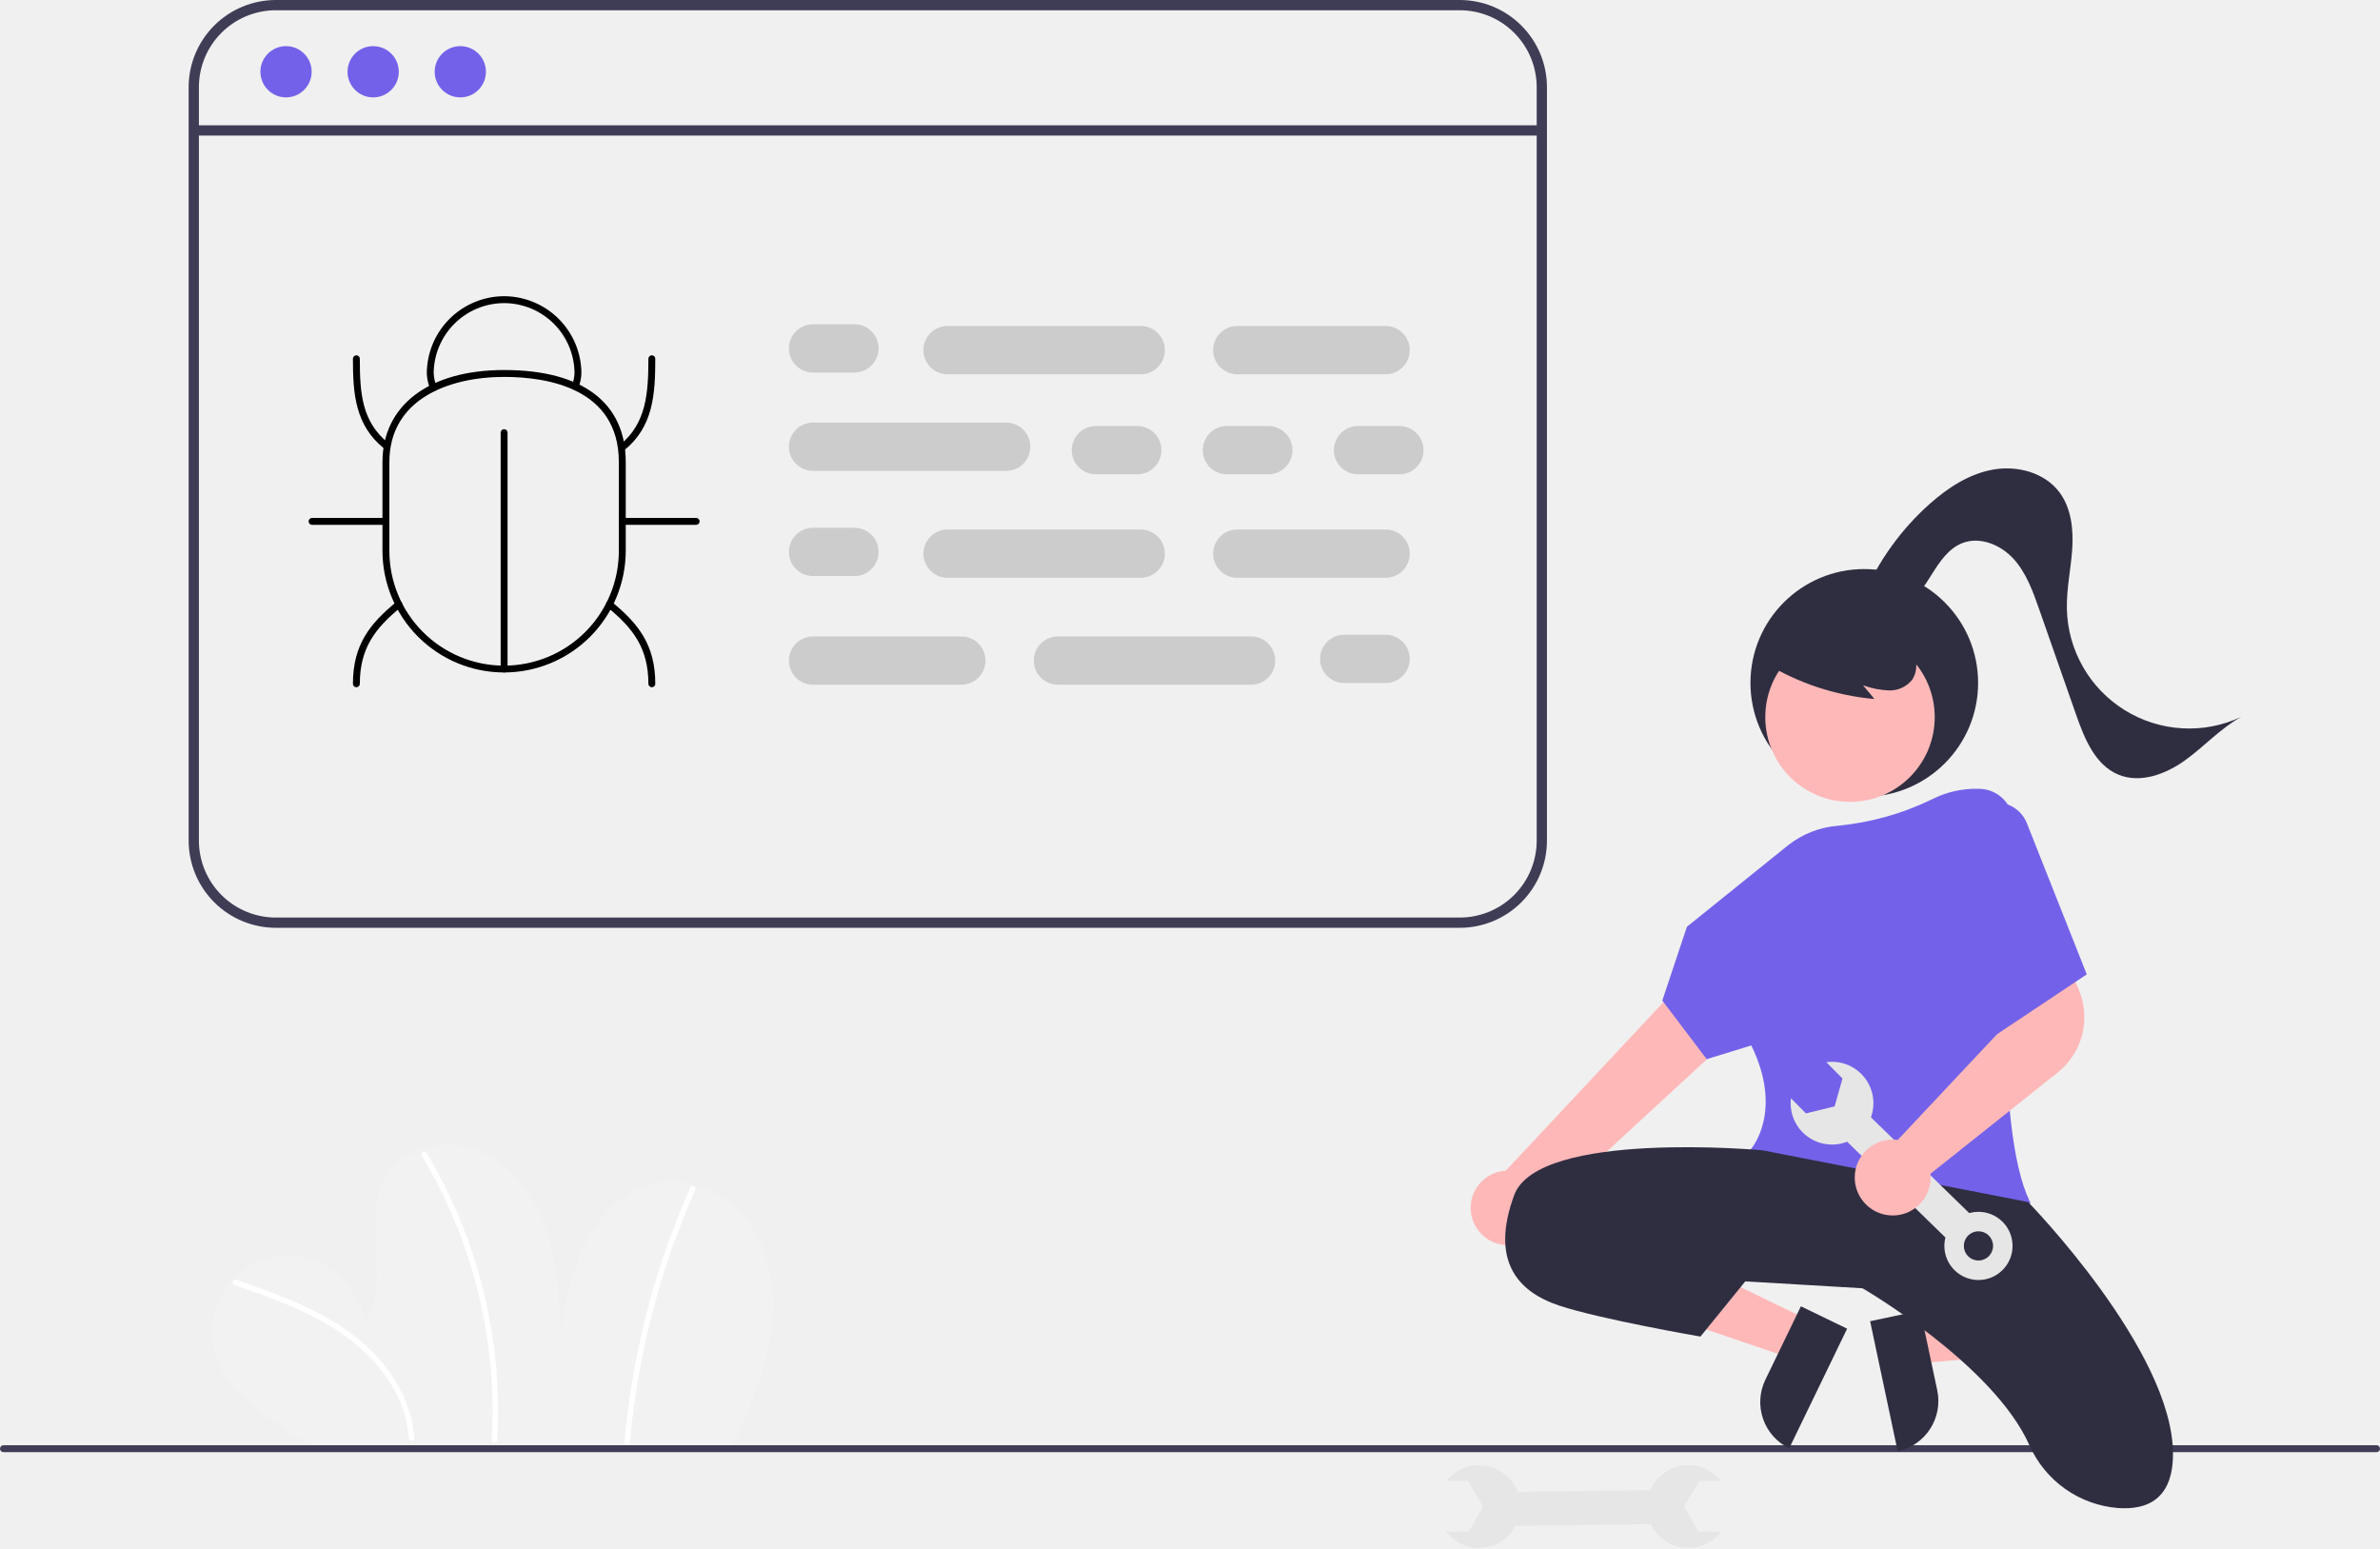
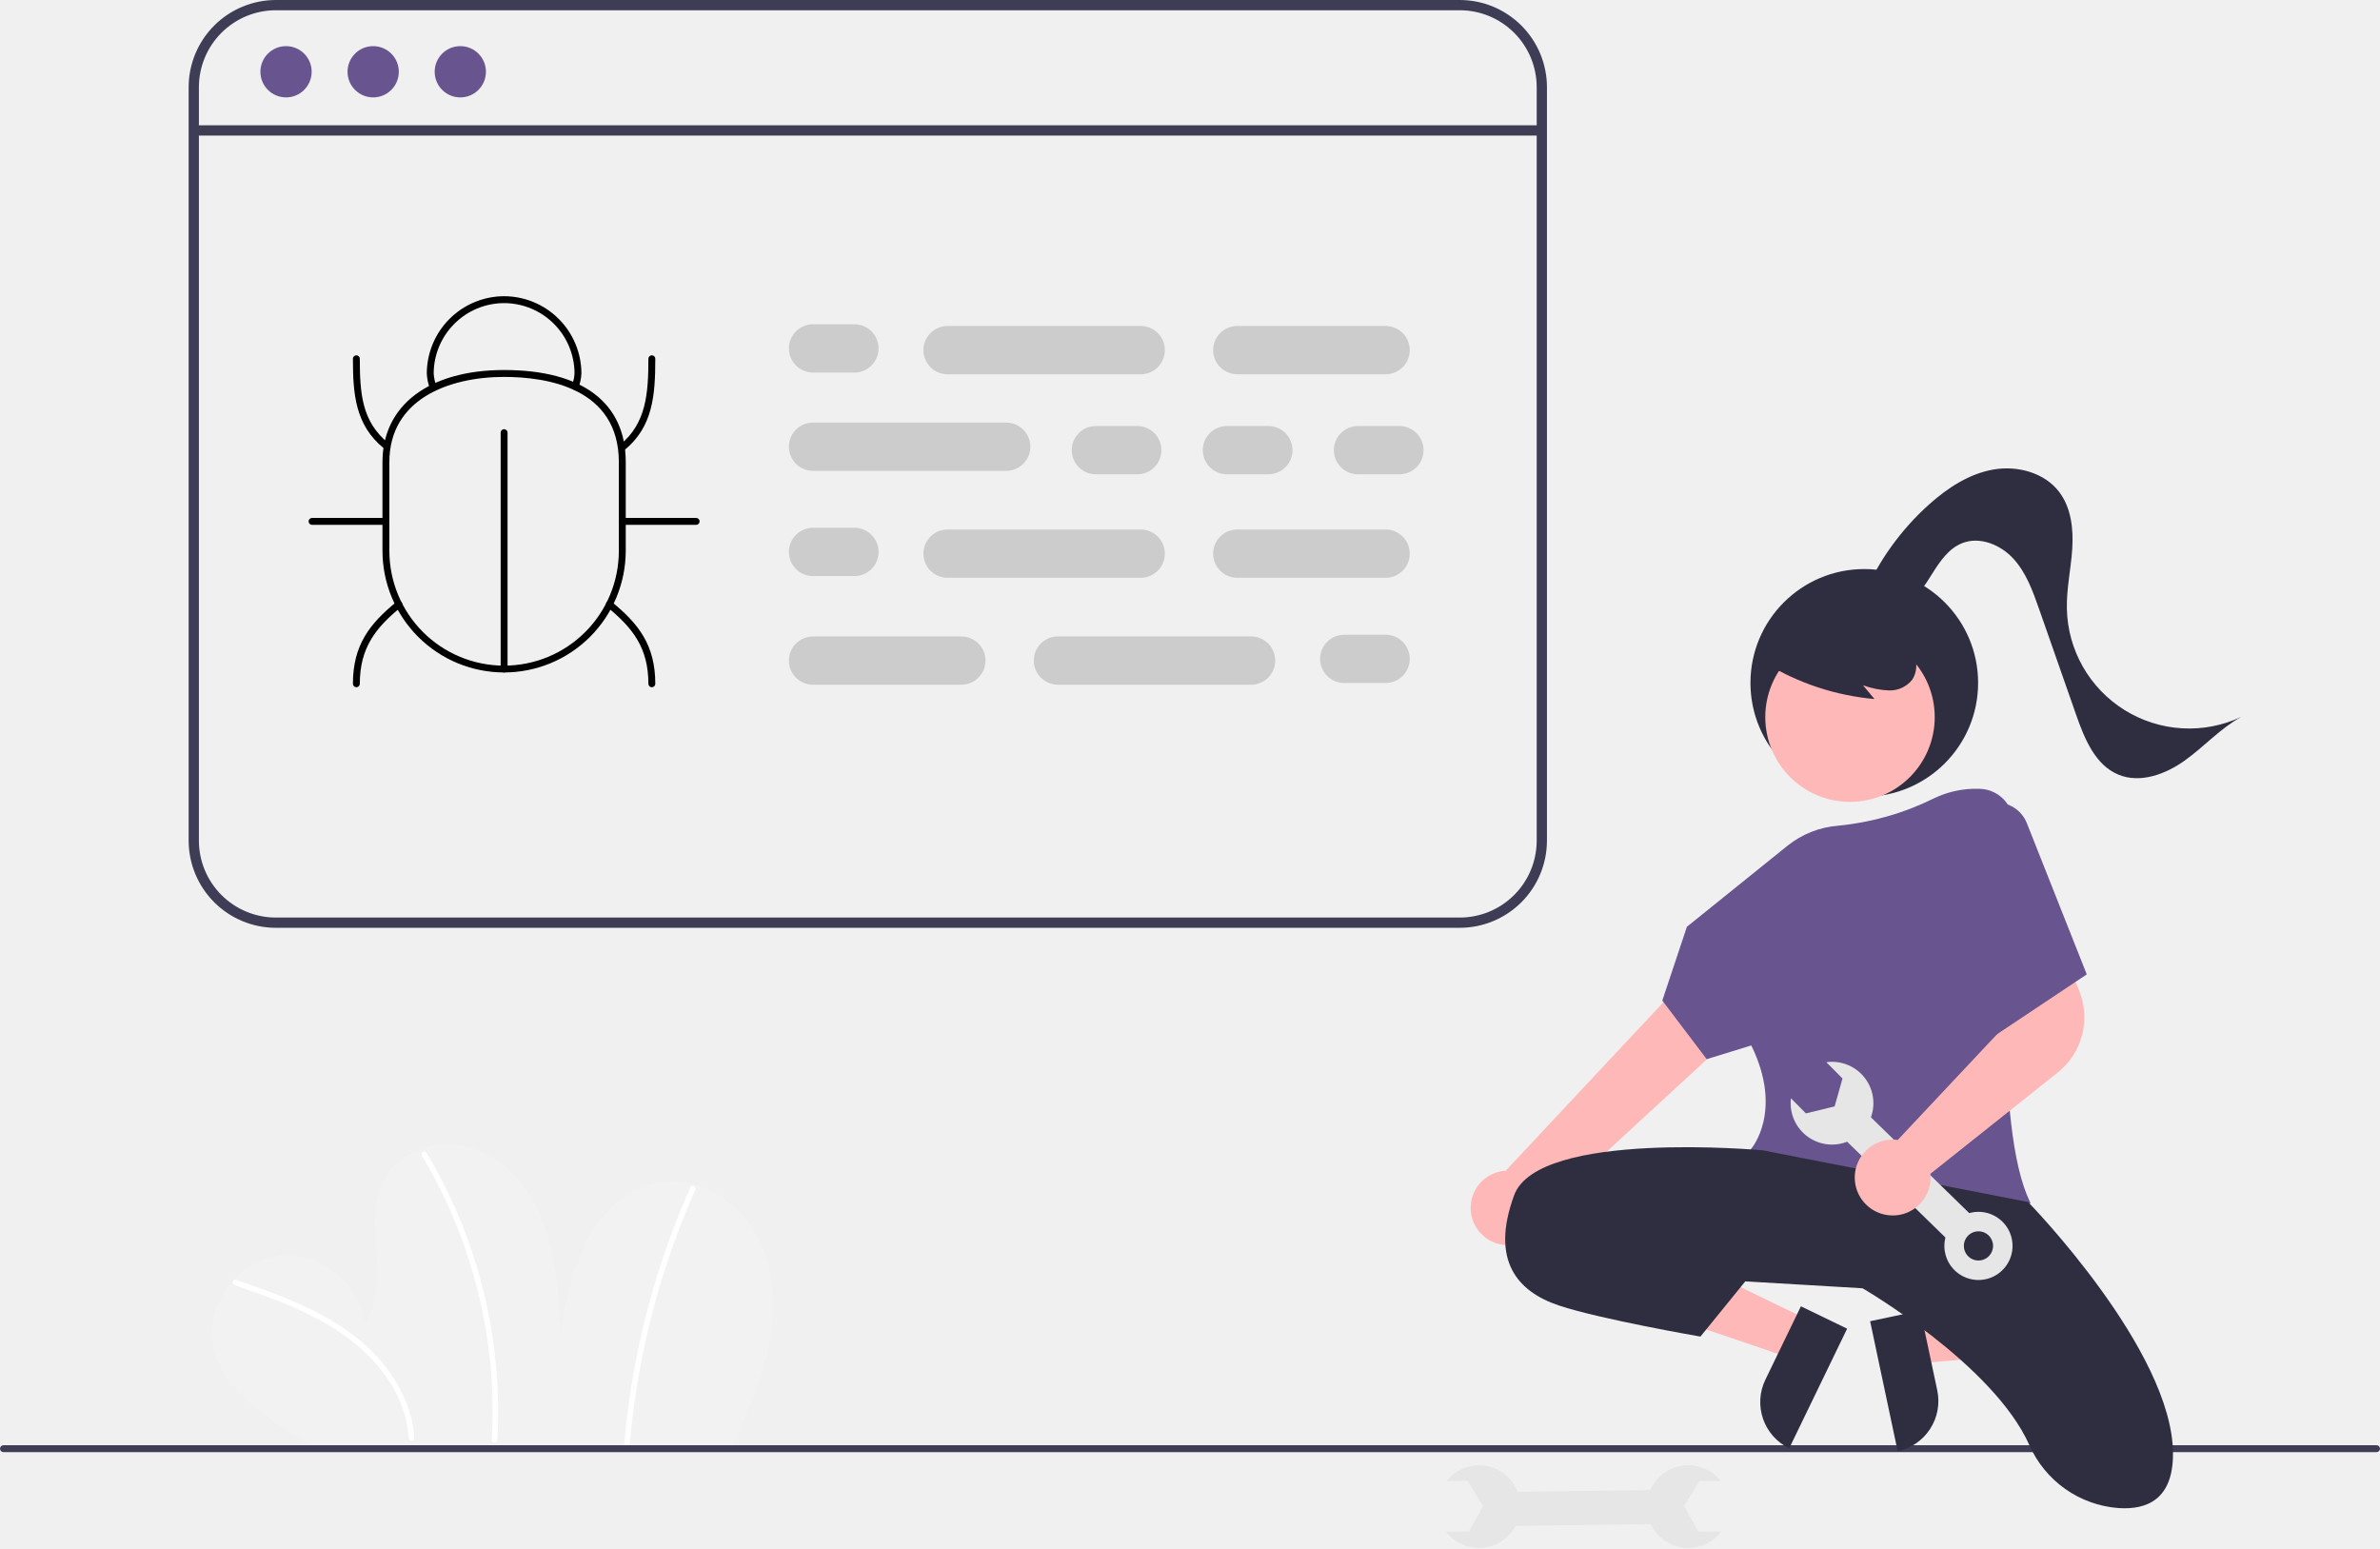
<svg xmlns="http://www.w3.org/2000/svg" width="690" height="449" viewBox="0 0 690 449" fill="none">
  <g clip-path="url(#clip0_227_1626)">
    <path d="M211.813 420.111C216.481 410.027 221.146 399.794 223.172 388.869C225.199 377.943 224.348 366.086 218.545 356.609C212.743 347.133 201.317 340.707 190.414 342.849C181.459 344.609 174.268 351.662 170.057 359.759C165.847 367.856 164.158 376.989 162.52 385.968C161.991 375.767 161.43 365.403 158.042 355.768C154.654 346.132 147.982 337.153 138.473 333.425C128.964 329.696 116.594 332.628 111.582 341.528C104.521 354.066 113.884 371.653 105.765 383.534C104.372 371.617 91.91 362.201 80.066 364.118C68.222 366.034 59.365 378.899 61.801 390.647C63.251 397.638 68.021 403.584 73.723 407.879C79.425 412.175 86.057 417.154 92.618 419.969L211.813 420.111Z" fill="#F2F2F2" />
    <path d="M68.02 372.537C77.428 375.826 86.923 379.152 95.512 384.293C103.21 388.901 110.065 395.105 114.394 403.05C116.766 407.312 118.175 412.043 118.52 416.908C118.583 417.926 120.175 417.933 120.112 416.908C119.555 407.847 115.139 399.555 109.025 392.998C102.321 385.808 93.633 380.897 84.664 377.087C79.346 374.828 73.895 372.908 68.443 371.003C67.474 370.664 67.058 372.201 68.02 372.537Z" fill="white" />
    <path d="M122.287 335.005C128.068 344.634 132.697 354.91 136.079 365.62C139.467 376.327 141.602 387.39 142.44 398.589C142.903 404.857 142.954 411.15 142.591 417.425C142.532 418.449 144.124 418.445 144.183 417.425C144.825 406.111 144.14 394.76 142.142 383.605C140.148 372.451 136.87 361.565 132.373 351.165C129.85 345.323 126.939 339.656 123.662 334.201C123.552 334.027 123.378 333.902 123.177 333.853C122.977 333.804 122.765 333.835 122.587 333.939C122.408 334.043 122.277 334.213 122.222 334.411C122.166 334.61 122.189 334.823 122.287 335.005Z" fill="white" />
    <path d="M200.188 344.147C192.012 362.517 186.258 381.872 183.071 401.725C182.177 407.302 181.484 412.906 180.994 418.537C180.905 419.557 182.497 419.551 182.585 418.537C184.318 398.728 188.6 379.226 195.323 360.512C197.212 355.251 199.292 350.063 201.562 344.95C201.974 344.022 200.603 343.212 200.188 344.147Z" fill="white" />
    <path d="M482.474 441.791L482.346 431.91L435.761 432.512L435.889 442.394L482.474 441.791Z" fill="#E6E6E6" />
    <path d="M499.026 443.996L492.374 443.977L488.261 436.64L492.706 429.327L498.888 429.345C497.34 427.376 495.214 425.941 492.809 425.24C490.404 424.54 487.841 424.61 485.477 425.44C483.114 426.27 481.07 427.819 479.632 429.87C478.193 431.92 477.432 434.37 477.456 436.874C477.48 439.379 478.287 441.814 479.764 443.836C481.241 445.859 483.314 447.369 485.693 448.155C488.071 448.94 490.636 448.961 493.027 448.215C495.418 447.47 497.516 445.994 499.026 443.996Z" fill="#E6E6E6" />
    <path d="M419.208 443.996L425.861 443.977L429.973 436.64L425.528 429.327L419.347 429.345C420.895 427.376 423.021 425.941 425.426 425.24C427.83 424.54 430.394 424.61 432.757 425.44C435.121 426.27 437.165 427.819 438.603 429.87C440.042 431.92 440.802 434.37 440.779 436.874C440.755 439.379 439.948 441.814 438.471 443.836C436.994 445.859 434.921 447.369 432.542 448.155C430.164 448.94 427.599 448.961 425.208 448.215C422.817 447.47 420.719 445.994 419.208 443.996Z" fill="#E6E6E6" />
    <path d="M689 420.969H1C0.735 420.969 0.48 420.864 0.293 420.676C0.105 420.489 0 420.234 0 419.969C0 419.704 0.105 419.45 0.293 419.262C0.48 419.075 0.735 418.969 1 418.969H689C689.265 418.969 689.52 419.075 689.707 419.262C689.895 419.45 690 419.704 690 419.969C690 420.234 689.895 420.489 689.707 420.676C689.52 420.864 689.265 420.969 689 420.969Z" fill="#3F3D56" />
    <path d="M540.486 230.969C558.712 230.969 573.486 216.195 573.486 197.969C573.486 179.744 558.712 164.969 540.486 164.969C522.261 164.969 507.486 179.744 507.486 197.969C507.486 216.195 522.261 230.969 540.486 230.969Z" fill="#2F2E41" />
    <path d="M553.859 383.226L556.401 395.219L603.871 391.124L600.12 373.423L553.859 383.226Z" fill="#FFB8B8" />
    <path d="M550.166 420.709L542.178 383.016L556.741 379.93L561.643 403.06C562.461 406.922 561.712 410.952 559.56 414.262C557.407 417.572 554.028 419.891 550.166 420.709Z" fill="#2F2E41" />
    <path d="M524.12 382.586L518.777 393.621L473.673 378.264L481.559 361.979L524.12 382.586Z" fill="#FFB8B8" />
    <path d="M511.808 399.976L522.112 378.695L535.511 385.182L518.72 419.862C516.96 419.01 515.386 417.82 514.086 416.359C512.786 414.899 511.787 413.197 511.146 411.35C510.504 409.504 510.232 407.549 510.346 405.597C510.459 403.645 510.956 401.735 511.808 399.976Z" fill="#2F2E41" />
    <path d="M435.259 360.793C436.803 361.081 438.392 361.026 439.912 360.633C441.433 360.241 442.849 359.519 444.06 358.52C445.272 357.521 446.25 356.268 446.925 354.85C447.6 353.432 447.956 351.884 447.968 350.313L522.342 281.742L503.872 267.437L436.535 339.38C433.895 339.535 431.404 340.653 429.533 342.522C427.663 344.391 426.543 346.881 426.386 349.52C426.229 352.16 427.045 354.765 428.681 356.843C430.316 358.92 432.657 360.326 435.259 360.793Z" fill="#FFB8B8" />
    <path d="M536.344 232.459C549.909 232.459 560.906 221.463 560.906 207.898C560.906 194.334 549.909 183.337 536.344 183.337C522.78 183.337 511.783 194.334 511.783 207.898C511.783 221.463 522.78 232.459 536.344 232.459Z" fill="#FFB8B8" />
-     <path d="M558.386 352.273C541.158 352.273 520.408 348.644 507.608 333.796L507.319 333.461L507.616 333.133C507.713 333.026 517.13 322.264 507.727 303.072L494.799 307.05L481.929 290.061L489.058 268.672L518.236 245.168C522.416 241.819 527.506 239.802 532.846 239.379C542.51 238.444 551.925 235.763 560.631 231.466C564.615 229.53 569.003 228.571 573.431 228.667L574.005 228.683C575.351 228.721 576.676 229.032 577.899 229.598C579.122 230.163 580.217 230.971 581.119 231.972C582.02 232.973 582.709 234.147 583.143 235.422C583.577 236.697 583.748 238.048 583.645 239.391C581.667 265.021 578.173 326.934 588.437 348.252L588.702 348.803L588.109 348.953C578.354 351.148 568.386 352.261 558.386 352.273Z" fill="#7362E9" />
+     <path d="M558.386 352.273C541.158 352.273 520.408 348.644 507.608 333.796L507.319 333.461L507.616 333.133C507.713 333.026 517.13 322.264 507.727 303.072L494.799 307.05L481.929 290.061L489.058 268.672L518.236 245.168C522.416 241.819 527.506 239.802 532.846 239.379C542.51 238.444 551.925 235.763 560.631 231.466C564.615 229.53 569.003 228.571 573.431 228.667L574.005 228.683C575.351 228.721 576.676 229.032 577.899 229.598C579.122 230.163 580.217 230.971 581.119 231.972C582.02 232.973 582.709 234.147 583.143 235.422C583.577 236.697 583.748 238.048 583.645 239.391C581.667 265.021 578.173 326.934 588.437 348.252L588.702 348.803L588.109 348.953C578.354 351.148 568.386 352.261 558.386 352.273Z" fill="#68548E" />
    <path d="M510.986 333.469C510.986 333.469 445.986 327.469 438.986 346.469C431.986 365.469 439.986 374.469 451.986 378.469C463.986 382.469 492.986 387.469 492.986 387.469L505.986 371.469L539.986 373.469C539.986 373.469 577.871 395.443 588.346 418.943C590.593 424.029 594.177 428.411 598.716 431.622C603.255 434.834 608.58 436.755 614.123 437.182C622.521 437.766 629.986 434.594 629.986 421.469C629.986 391.469 587.986 348.469 587.986 348.469L510.986 333.469Z" fill="#2F2E41" />
    <path d="M461.486 362.969C461.486 362.969 478.486 357.969 505.486 370.969Z" fill="#2F2E41" />
    <path d="M511.843 192.235C521.435 198.09 532.248 201.653 543.442 202.647L540.111 198.656C542.536 199.552 545.088 200.059 547.672 200.157C548.966 200.195 550.25 199.928 551.422 199.38C552.595 198.831 553.622 198.015 554.422 196.998C555.075 195.942 555.463 194.743 555.553 193.504C555.643 192.265 555.432 191.023 554.937 189.883C553.922 187.61 552.342 185.634 550.348 184.144C546.813 181.348 542.641 179.47 538.204 178.677C533.767 177.884 529.202 178.201 524.917 179.6C521.978 180.478 519.346 182.167 517.322 184.472C516.327 185.633 515.636 187.023 515.311 188.517C514.986 190.011 515.037 191.563 515.459 193.033" fill="#2F2E41" />
    <path d="M540.309 172.604C544.673 162.471 551.206 153.418 559.446 146.083C564.738 141.38 570.918 137.339 577.892 136.12C584.866 134.9 592.725 136.99 597.003 142.631C600.501 147.244 601.155 153.424 600.77 159.2C600.384 164.976 599.093 170.696 599.217 176.484C599.343 182.39 600.942 188.17 603.869 193.301C606.796 198.432 610.958 202.75 615.977 205.865C620.996 208.979 626.714 210.79 632.61 211.134C638.507 211.479 644.397 210.345 649.744 207.835C643.722 211.164 639.03 216.433 633.439 220.443C627.848 224.454 620.476 227.203 614.127 224.553C607.409 221.75 604.327 214.134 601.921 207.264L591.189 176.624C589.365 171.416 587.45 166.053 583.727 161.979C580.004 157.905 573.962 155.422 568.838 157.47C564.954 159.022 562.425 162.728 560.207 166.274C557.99 169.82 555.65 173.594 551.904 175.453C548.157 177.313 542.605 176.168 541.381 172.169" fill="#2F2E41" />
    <path d="M539.626 321.192L532.729 328.27L566.095 360.784L572.992 353.706L539.626 321.192Z" fill="#E6E6E6" />
    <path d="M566.51 354.289C565.146 355.689 564.228 357.462 563.871 359.384C563.515 361.305 563.736 363.29 564.507 365.086C565.279 366.882 566.565 368.409 568.204 369.473C569.843 370.538 571.761 371.093 573.716 371.068C575.67 371.042 577.573 370.438 579.184 369.331C580.795 368.224 582.041 366.665 582.766 364.849C583.49 363.034 583.66 361.045 583.254 359.133C582.848 357.221 581.884 355.472 580.485 354.108C578.607 352.279 576.081 351.271 573.46 351.305C570.839 351.338 568.339 352.412 566.51 354.289ZM576.621 364.142C576.036 364.742 575.287 365.155 574.468 365.329C573.648 365.503 572.796 365.43 572.018 365.12C571.24 364.809 570.571 364.275 570.097 363.584C569.623 362.894 569.364 362.078 569.353 361.241C569.342 360.403 569.58 359.581 570.036 358.879C570.492 358.176 571.147 357.625 571.916 357.294C572.686 356.964 573.537 356.869 574.36 357.022C575.184 357.175 575.944 357.568 576.544 358.153C577.348 358.937 577.808 360.008 577.823 361.131C577.837 362.254 577.405 363.337 576.621 364.142Z" fill="#E6E6E6" />
    <path d="M529.48 307.928L534.17 312.646L531.89 320.742L523.576 322.77L519.218 318.386C518.92 320.873 519.408 323.391 520.614 325.587C521.819 327.783 523.681 329.546 525.939 330.63C528.197 331.714 530.738 332.064 533.205 331.631C535.672 331.198 537.942 330.004 539.696 328.217C541.451 326.429 542.602 324.137 542.987 321.662C543.373 319.187 542.975 316.653 541.849 314.416C540.722 312.179 538.924 310.35 536.705 309.187C534.487 308.024 531.961 307.583 529.48 307.928Z" fill="#E6E6E6" />
    <path d="M548.736 352.359C548.312 352.359 547.889 352.335 547.468 352.289C544.999 352.002 542.7 350.89 540.942 349.133C539.185 347.376 538.074 345.076 537.788 342.607C537.612 341.067 537.764 339.508 538.233 338.03C538.702 336.553 539.478 335.191 540.51 334.035C541.542 332.878 542.807 331.953 544.221 331.319C545.636 330.685 547.169 330.358 548.719 330.357C549.209 330.36 549.699 330.397 550.185 330.467L583.763 294.722L580.258 283.037L597.863 275.146L602.797 287.206C604.45 291.291 604.742 295.8 603.629 300.065C602.516 304.329 600.058 308.121 596.62 310.878L559.659 340.279C559.698 340.637 559.718 340.997 559.719 341.357C559.718 342.904 559.391 344.434 558.76 345.846C558.128 347.258 557.207 348.522 556.055 349.554C554.049 351.367 551.439 352.367 548.736 352.359Z" fill="#FFB8B8" />
-     <path d="M574.986 233.469C576.15 232.952 577.407 232.675 578.681 232.655C579.955 232.636 581.22 232.874 582.399 233.356C583.579 233.837 584.649 234.552 585.545 235.458C586.441 236.364 587.145 237.441 587.614 238.625L604.986 282.469L577.986 300.469L574.986 233.469Z" fill="#7362E9" />
+     <path d="M574.986 233.469C576.15 232.952 577.407 232.675 578.681 232.655C579.955 232.636 581.22 232.874 582.399 233.356C583.579 233.837 584.649 234.552 585.545 235.458C586.441 236.364 587.145 237.441 587.614 238.625L604.986 282.469L577.986 300.469L574.986 233.469Z" fill="#68548E" />
    <path d="M448.486 243.707V25.262C448.477 18.565 445.812 12.145 441.077 7.41C436.341 2.674 429.921 0.009 423.224 0H79.954C73.257 0.009 66.837 2.674 62.101 7.41C57.366 12.145 54.701 18.565 54.691 25.262V243.707C54.701 250.404 57.366 256.824 62.101 261.56C66.837 266.295 73.257 268.96 79.954 268.969H423.224C429.921 268.96 436.341 266.295 441.077 261.56C445.812 256.824 448.477 250.404 448.486 243.707ZM79.954 265.997C74.044 265.99 68.379 263.639 64.2 259.461C60.022 255.282 57.671 249.616 57.664 243.707V25.262C57.671 19.353 60.022 13.687 64.2 9.509C68.379 5.33 74.044 2.979 79.954 2.972H423.224C429.133 2.979 434.799 5.33 438.978 9.509C443.156 13.687 445.507 19.353 445.514 25.262V243.707C445.507 249.616 443.156 255.282 438.978 259.461C434.799 263.639 429.133 265.99 423.224 265.997H79.954Z" fill="#3F3D56" />
    <path d="M445.514 39.303H57.664C57.27 39.303 56.892 39.147 56.613 38.868C56.334 38.589 56.178 38.211 56.178 37.817C56.178 37.423 56.334 37.045 56.613 36.766C56.892 36.488 57.27 36.331 57.664 36.331H445.514C445.908 36.331 446.286 36.488 446.565 36.766C446.844 37.045 447 37.423 447 37.817C447 38.211 446.844 38.589 446.565 38.868C446.286 39.147 445.908 39.303 445.514 39.303Z" fill="#3F3D56" />
-     <path d="M82.926 28.234C87.029 28.234 90.356 24.908 90.356 20.804C90.356 16.701 87.029 13.374 82.926 13.374C78.822 13.374 75.496 16.701 75.496 20.804C75.496 24.908 78.822 28.234 82.926 28.234Z" fill="#7362E9" />
-     <path d="M108.188 28.234C112.292 28.234 115.618 24.908 115.618 20.804C115.618 16.701 112.292 13.374 108.188 13.374C104.085 13.374 100.758 16.701 100.758 20.804C100.758 24.908 104.085 28.234 108.188 28.234Z" fill="#7362E9" />
-     <path d="M133.45 28.234C137.554 28.234 140.881 24.908 140.881 20.804C140.881 16.701 137.554 13.374 133.45 13.374C129.347 13.374 126.02 16.701 126.02 20.804C126.02 24.908 129.347 28.234 133.45 28.234Z" fill="#7362E9" />
+     <path d="M82.926 28.234C87.029 28.234 90.356 24.908 90.356 20.804C90.356 16.701 87.029 13.374 82.926 13.374C78.822 13.374 75.496 16.701 75.496 20.804C75.496 24.908 78.822 28.234 82.926 28.234Z" fill="#68548E" />
+     <path d="M108.188 28.234C112.292 28.234 115.618 24.908 115.618 20.804C115.618 16.701 112.292 13.374 108.188 13.374C104.085 13.374 100.758 16.701 100.758 20.804C100.758 24.908 104.085 28.234 108.188 28.234Z" fill="#68548E" />
+     <path d="M133.45 28.234C137.554 28.234 140.881 24.908 140.881 20.804C140.881 16.701 137.554 13.374 133.45 13.374C129.347 13.374 126.02 16.701 126.02 20.804C126.02 24.908 129.347 28.234 133.45 28.234Z" fill="#68548E" />
    <path d="M188.979 199.232C188.847 199.232 188.717 199.206 188.596 199.156C188.475 199.105 188.364 199.032 188.271 198.939C188.179 198.846 188.105 198.736 188.055 198.614C188.004 198.493 187.979 198.363 187.979 198.232C187.979 187.805 183.408 181.989 176.033 175.985C175.931 175.902 175.846 175.8 175.783 175.684C175.721 175.568 175.682 175.442 175.668 175.311C175.654 175.18 175.667 175.048 175.704 174.922C175.742 174.795 175.804 174.678 175.887 174.576C175.97 174.474 176.073 174.389 176.188 174.327C176.304 174.265 176.431 174.226 176.562 174.213C176.693 174.199 176.825 174.212 176.951 174.25C177.077 174.288 177.194 174.35 177.296 174.434C185.126 180.809 189.979 187.014 189.979 198.232C189.979 198.363 189.953 198.493 189.903 198.614C189.852 198.736 189.779 198.846 189.686 198.939C189.593 199.032 189.483 199.105 189.361 199.156C189.24 199.206 189.11 199.232 188.979 199.232Z" fill="black" />
    <path d="M103.317 199.232C103.185 199.232 103.055 199.206 102.934 199.156C102.812 199.105 102.702 199.032 102.609 198.939C102.516 198.846 102.443 198.736 102.393 198.614C102.342 198.493 102.316 198.363 102.317 198.232C102.317 187.014 107.169 180.809 114.999 174.434C115.101 174.35 115.218 174.288 115.344 174.25C115.47 174.212 115.602 174.199 115.733 174.213C115.864 174.226 115.991 174.265 116.107 174.327C116.223 174.389 116.325 174.474 116.408 174.576C116.491 174.678 116.553 174.795 116.591 174.922C116.628 175.048 116.641 175.18 116.627 175.311C116.614 175.442 116.574 175.568 116.512 175.684C116.449 175.8 116.364 175.902 116.262 175.985C108.887 181.989 104.317 187.806 104.317 198.232C104.317 198.363 104.291 198.493 104.24 198.614C104.19 198.736 104.117 198.846 104.024 198.939C103.931 199.032 103.821 199.105 103.699 199.156C103.578 199.206 103.448 199.232 103.317 199.232Z" fill="black" />
    <path d="M180.413 130.701C180.207 130.701 180.005 130.637 179.836 130.518C179.668 130.399 179.54 130.231 179.471 130.036C179.401 129.842 179.394 129.631 179.45 129.432C179.505 129.233 179.621 129.056 179.781 128.926C187.362 122.754 187.979 113.987 187.979 104.002C187.979 103.737 188.084 103.483 188.272 103.295C188.459 103.108 188.713 103.002 188.979 103.002C189.244 103.002 189.498 103.108 189.686 103.295C189.873 103.483 189.979 103.737 189.979 104.002C189.979 114.507 189.306 123.75 181.044 130.477C180.866 130.622 180.643 130.702 180.413 130.701Z" fill="black" />
    <path d="M111.882 130.166C111.653 130.166 111.43 130.087 111.252 129.941C102.989 123.214 102.317 114.214 102.317 104.002C102.317 103.737 102.422 103.483 102.609 103.295C102.797 103.108 103.051 103.002 103.317 103.002C103.582 103.002 103.836 103.108 104.024 103.295C104.211 103.483 104.317 103.737 104.317 104.002C104.317 114.039 104.92 122.208 112.514 128.391C112.674 128.521 112.79 128.698 112.846 128.897C112.901 129.096 112.894 129.307 112.825 129.501C112.756 129.696 112.628 129.864 112.459 129.983C112.29 130.102 112.089 130.166 111.882 130.166Z" fill="black" />
    <path d="M201.828 152.152H180.413C180.148 152.152 179.893 152.047 179.706 151.859C179.518 151.671 179.413 151.417 179.413 151.152C179.413 150.887 179.518 150.632 179.706 150.445C179.893 150.257 180.148 150.152 180.413 150.152H201.828C202.093 150.152 202.348 150.257 202.535 150.445C202.723 150.632 202.828 150.887 202.828 151.152C202.828 151.417 202.723 151.671 202.535 151.859C202.348 152.047 202.093 152.152 201.828 152.152Z" fill="black" />
    <path d="M111.883 152.152H90.467C90.202 152.152 89.948 152.047 89.76 151.859C89.573 151.671 89.467 151.417 89.467 151.152C89.467 150.887 89.573 150.632 89.76 150.445C89.948 150.257 90.202 150.152 90.467 150.152H111.883C112.148 150.152 112.403 150.257 112.59 150.445C112.778 150.632 112.883 150.887 112.883 151.152C112.883 151.417 112.778 151.671 112.59 151.859C112.403 152.047 112.148 152.152 111.883 152.152Z" fill="black" />
    <path d="M146.148 194.948C146.016 194.948 145.886 194.922 145.765 194.872C145.644 194.822 145.533 194.748 145.44 194.655C145.348 194.563 145.274 194.452 145.224 194.331C145.173 194.21 145.148 194.08 145.148 193.948V125.418C145.148 125.153 145.253 124.899 145.44 124.711C145.628 124.524 145.882 124.418 146.148 124.418C146.413 124.418 146.667 124.524 146.855 124.711C147.042 124.899 147.148 125.153 147.148 125.418V193.948C147.148 194.08 147.122 194.21 147.072 194.331C147.021 194.452 146.948 194.563 146.855 194.655C146.762 194.748 146.652 194.822 146.53 194.872C146.409 194.922 146.279 194.948 146.148 194.948Z" fill="black" />
    <path d="M146.148 194.948C136.798 194.937 127.835 191.219 121.224 184.607C114.612 177.996 110.894 169.033 110.883 159.683V133.966C110.883 117.498 124.396 107.267 146.148 107.267C168.889 107.267 181.413 116.749 181.413 133.966V159.683C181.402 169.033 177.683 177.996 171.072 184.608C164.461 191.219 155.497 194.938 146.148 194.948ZM146.148 109.267C130.067 109.267 112.883 115.755 112.883 133.966V159.683C112.881 164.053 113.739 168.381 115.41 172.419C117.081 176.457 119.53 180.126 122.62 183.217C125.709 186.308 129.377 188.76 133.414 190.432C137.451 192.105 141.778 192.966 146.148 192.966C150.518 192.966 154.845 192.105 158.882 190.432C162.919 188.76 166.587 186.308 169.676 183.217C172.765 180.126 175.215 176.457 176.886 172.419C178.557 168.381 179.415 164.053 179.413 159.683V133.966C179.413 112.476 158.571 109.267 146.148 109.267Z" fill="black" />
    <path d="M125.651 113.441C125.451 113.441 125.255 113.381 125.09 113.269C124.924 113.156 124.796 112.997 124.722 112.811C124.144 111.365 123.81 109.834 123.734 108.279C123.751 102.351 126.11 96.669 130.297 92.472C134.484 88.275 140.16 85.902 146.089 85.87H146.204C152.125 85.898 157.795 88.263 161.982 92.449C166.169 96.636 168.534 102.306 168.563 108.227C168.511 109.673 168.203 111.099 167.653 112.438C167.551 112.681 167.357 112.875 167.113 112.975C166.869 113.076 166.595 113.076 166.35 112.976C166.106 112.875 165.912 112.683 165.809 112.439C165.707 112.196 165.705 111.922 165.803 111.677C166.26 110.569 166.518 109.388 166.564 108.19C166.529 102.804 164.371 97.65 160.558 93.846C156.746 90.041 151.587 87.894 146.201 87.87H146.091C140.7 87.897 135.536 90.051 131.724 93.864C127.912 97.677 125.758 102.84 125.732 108.232C125.803 109.549 126.089 110.845 126.579 112.07C126.64 112.222 126.662 112.386 126.644 112.548C126.627 112.71 126.569 112.866 126.478 113.001C126.386 113.136 126.263 113.247 126.119 113.324C125.975 113.4 125.814 113.441 125.651 113.441Z" fill="black" />
    <path d="M247.71 108.002H235.71C233.854 108.002 232.073 107.265 230.761 105.952C229.448 104.639 228.71 102.859 228.71 101.002C228.71 99.146 229.448 97.365 230.761 96.053C232.073 94.74 233.854 94.002 235.71 94.002H247.71C249.567 94.002 251.347 94.74 252.66 96.053C253.973 97.365 254.71 99.146 254.71 101.002C254.71 102.859 253.973 104.639 252.66 105.952C251.347 107.265 249.567 108.002 247.71 108.002Z" fill="#CCCCCC" />
    <path d="M329.71 137.502H317.71C315.854 137.502 314.073 136.765 312.761 135.452C311.448 134.139 310.71 132.359 310.71 130.502C310.71 128.646 311.448 126.865 312.761 125.553C314.073 124.24 315.854 123.502 317.71 123.502H329.71C331.567 123.502 333.347 124.24 334.66 125.553C335.973 126.865 336.71 128.646 336.71 130.502C336.71 132.359 335.973 134.139 334.66 135.452C333.347 136.765 331.567 137.502 329.71 137.502Z" fill="#CCCCCC" />
    <path d="M367.71 137.502H355.71C353.854 137.502 352.073 136.765 350.761 135.452C349.448 134.139 348.71 132.359 348.71 130.502C348.71 128.646 349.448 126.865 350.761 125.553C352.073 124.24 353.854 123.502 355.71 123.502H367.71C369.567 123.502 371.347 124.24 372.66 125.553C373.973 126.865 374.71 128.646 374.71 130.502C374.71 132.359 373.973 134.139 372.66 135.452C371.347 136.765 369.567 137.502 367.71 137.502Z" fill="#CCCCCC" />
    <path d="M405.71 137.502H393.71C391.854 137.502 390.073 136.765 388.761 135.452C387.448 134.139 386.71 132.359 386.71 130.502C386.71 128.646 387.448 126.865 388.761 125.553C390.073 124.24 391.854 123.502 393.71 123.502H405.71C407.567 123.502 409.347 124.24 410.66 125.553C411.973 126.865 412.71 128.646 412.71 130.502C412.71 132.359 411.973 134.139 410.66 135.452C409.347 136.765 407.567 137.502 405.71 137.502Z" fill="#CCCCCC" />
    <path d="M330.71 108.502H274.71C272.854 108.502 271.073 107.765 269.761 106.452C268.448 105.139 267.71 103.359 267.71 101.502C267.71 99.646 268.448 97.865 269.761 96.553C271.073 95.24 272.854 94.502 274.71 94.502H330.71C332.567 94.502 334.347 95.24 335.66 96.553C336.973 97.865 337.71 99.646 337.71 101.502C337.71 103.359 336.973 105.139 335.66 106.452C334.347 107.765 332.567 108.502 330.71 108.502Z" fill="#CCCCCC" />
    <path d="M291.71 136.502H235.71C233.854 136.502 232.073 135.765 230.761 134.452C229.448 133.139 228.71 131.359 228.71 129.502C228.71 127.646 229.448 125.865 230.761 124.553C232.073 123.24 233.854 122.502 235.71 122.502H291.71C293.567 122.502 295.347 123.24 296.66 124.553C297.973 125.865 298.71 127.646 298.71 129.502C298.71 131.359 297.973 133.139 296.66 134.452C295.347 135.765 293.567 136.502 291.71 136.502Z" fill="#CCCCCC" />
    <path d="M401.71 108.502H358.71C356.854 108.502 355.073 107.765 353.761 106.452C352.448 105.139 351.71 103.359 351.71 101.502C351.71 99.646 352.448 97.865 353.761 96.553C355.073 95.24 356.854 94.502 358.71 94.502H401.71C403.567 94.502 405.347 95.24 406.66 96.553C407.973 97.865 408.71 99.646 408.71 101.502C408.71 103.359 407.973 105.139 406.66 106.452C405.347 107.765 403.567 108.502 401.71 108.502Z" fill="#CCCCCC" />
    <path d="M247.71 167.002H235.71C233.854 167.002 232.073 166.265 230.761 164.952C229.448 163.639 228.71 161.859 228.71 160.002C228.71 158.146 229.448 156.365 230.761 155.053C232.073 153.74 233.854 153.002 235.71 153.002H247.71C249.567 153.002 251.347 153.74 252.66 155.053C253.973 156.365 254.71 158.146 254.71 160.002C254.71 161.859 253.973 163.639 252.66 164.952C251.347 166.265 249.567 167.002 247.71 167.002Z" fill="#CCCCCC" />
    <path d="M330.71 167.502H274.71C272.854 167.502 271.073 166.765 269.761 165.452C268.448 164.139 267.71 162.359 267.71 160.502C267.71 158.646 268.448 156.865 269.761 155.553C271.073 154.24 272.854 153.502 274.71 153.502H330.71C332.567 153.502 334.347 154.24 335.66 155.553C336.973 156.865 337.71 158.646 337.71 160.502C337.71 162.359 336.973 164.139 335.66 165.452C334.347 166.765 332.567 167.502 330.71 167.502Z" fill="#CCCCCC" />
    <path d="M401.71 167.502H358.71C356.854 167.502 355.073 166.765 353.761 165.452C352.448 164.139 351.71 162.359 351.71 160.502C351.71 158.646 352.448 156.865 353.761 155.553C355.073 154.24 356.854 153.502 358.71 153.502H401.71C403.567 153.502 405.347 154.24 406.66 155.553C407.973 156.865 408.71 158.646 408.71 160.502C408.71 162.359 407.973 164.139 406.66 165.452C405.347 166.765 403.567 167.502 401.71 167.502Z" fill="#CCCCCC" />
    <path d="M382.71 191.002C382.713 189.147 383.451 187.367 384.763 186.055C386.075 184.743 387.855 184.005 389.71 184.002H401.71C403.567 184.002 405.347 184.74 406.66 186.053C407.973 187.365 408.71 189.146 408.71 191.002C408.71 192.859 407.973 194.639 406.66 195.952C405.347 197.265 403.567 198.002 401.71 198.002H389.71C387.855 198 386.075 197.262 384.763 195.95C383.451 194.638 382.713 192.858 382.71 191.002Z" fill="#CCCCCC" />
    <path d="M299.71 191.502C299.713 189.647 300.451 187.867 301.763 186.555C303.075 185.243 304.855 184.505 306.71 184.502H362.71C364.567 184.502 366.347 185.24 367.66 186.553C368.973 187.865 369.71 189.646 369.71 191.502C369.71 193.359 368.973 195.139 367.66 196.452C366.347 197.765 364.567 198.502 362.71 198.502H306.71C304.855 198.5 303.075 197.762 301.763 196.45C300.451 195.138 299.713 193.358 299.71 191.502Z" fill="#CCCCCC" />
    <path d="M228.71 191.502C228.713 189.647 229.451 187.867 230.763 186.555C232.075 185.243 233.855 184.505 235.71 184.502H278.71C280.567 184.502 282.347 185.24 283.66 186.553C284.973 187.865 285.71 189.646 285.71 191.502C285.71 193.359 284.973 195.139 283.66 196.452C282.347 197.765 280.567 198.502 278.71 198.502H235.71C233.855 198.5 232.075 197.762 230.763 196.45C229.451 195.138 228.713 193.358 228.71 191.502Z" fill="#CCCCCC" />
  </g>
  <defs>
    <clipPath id="clip0_227_1626">
      <rect width="690" height="448.759" fill="white" />
    </clipPath>
  </defs>
</svg>
